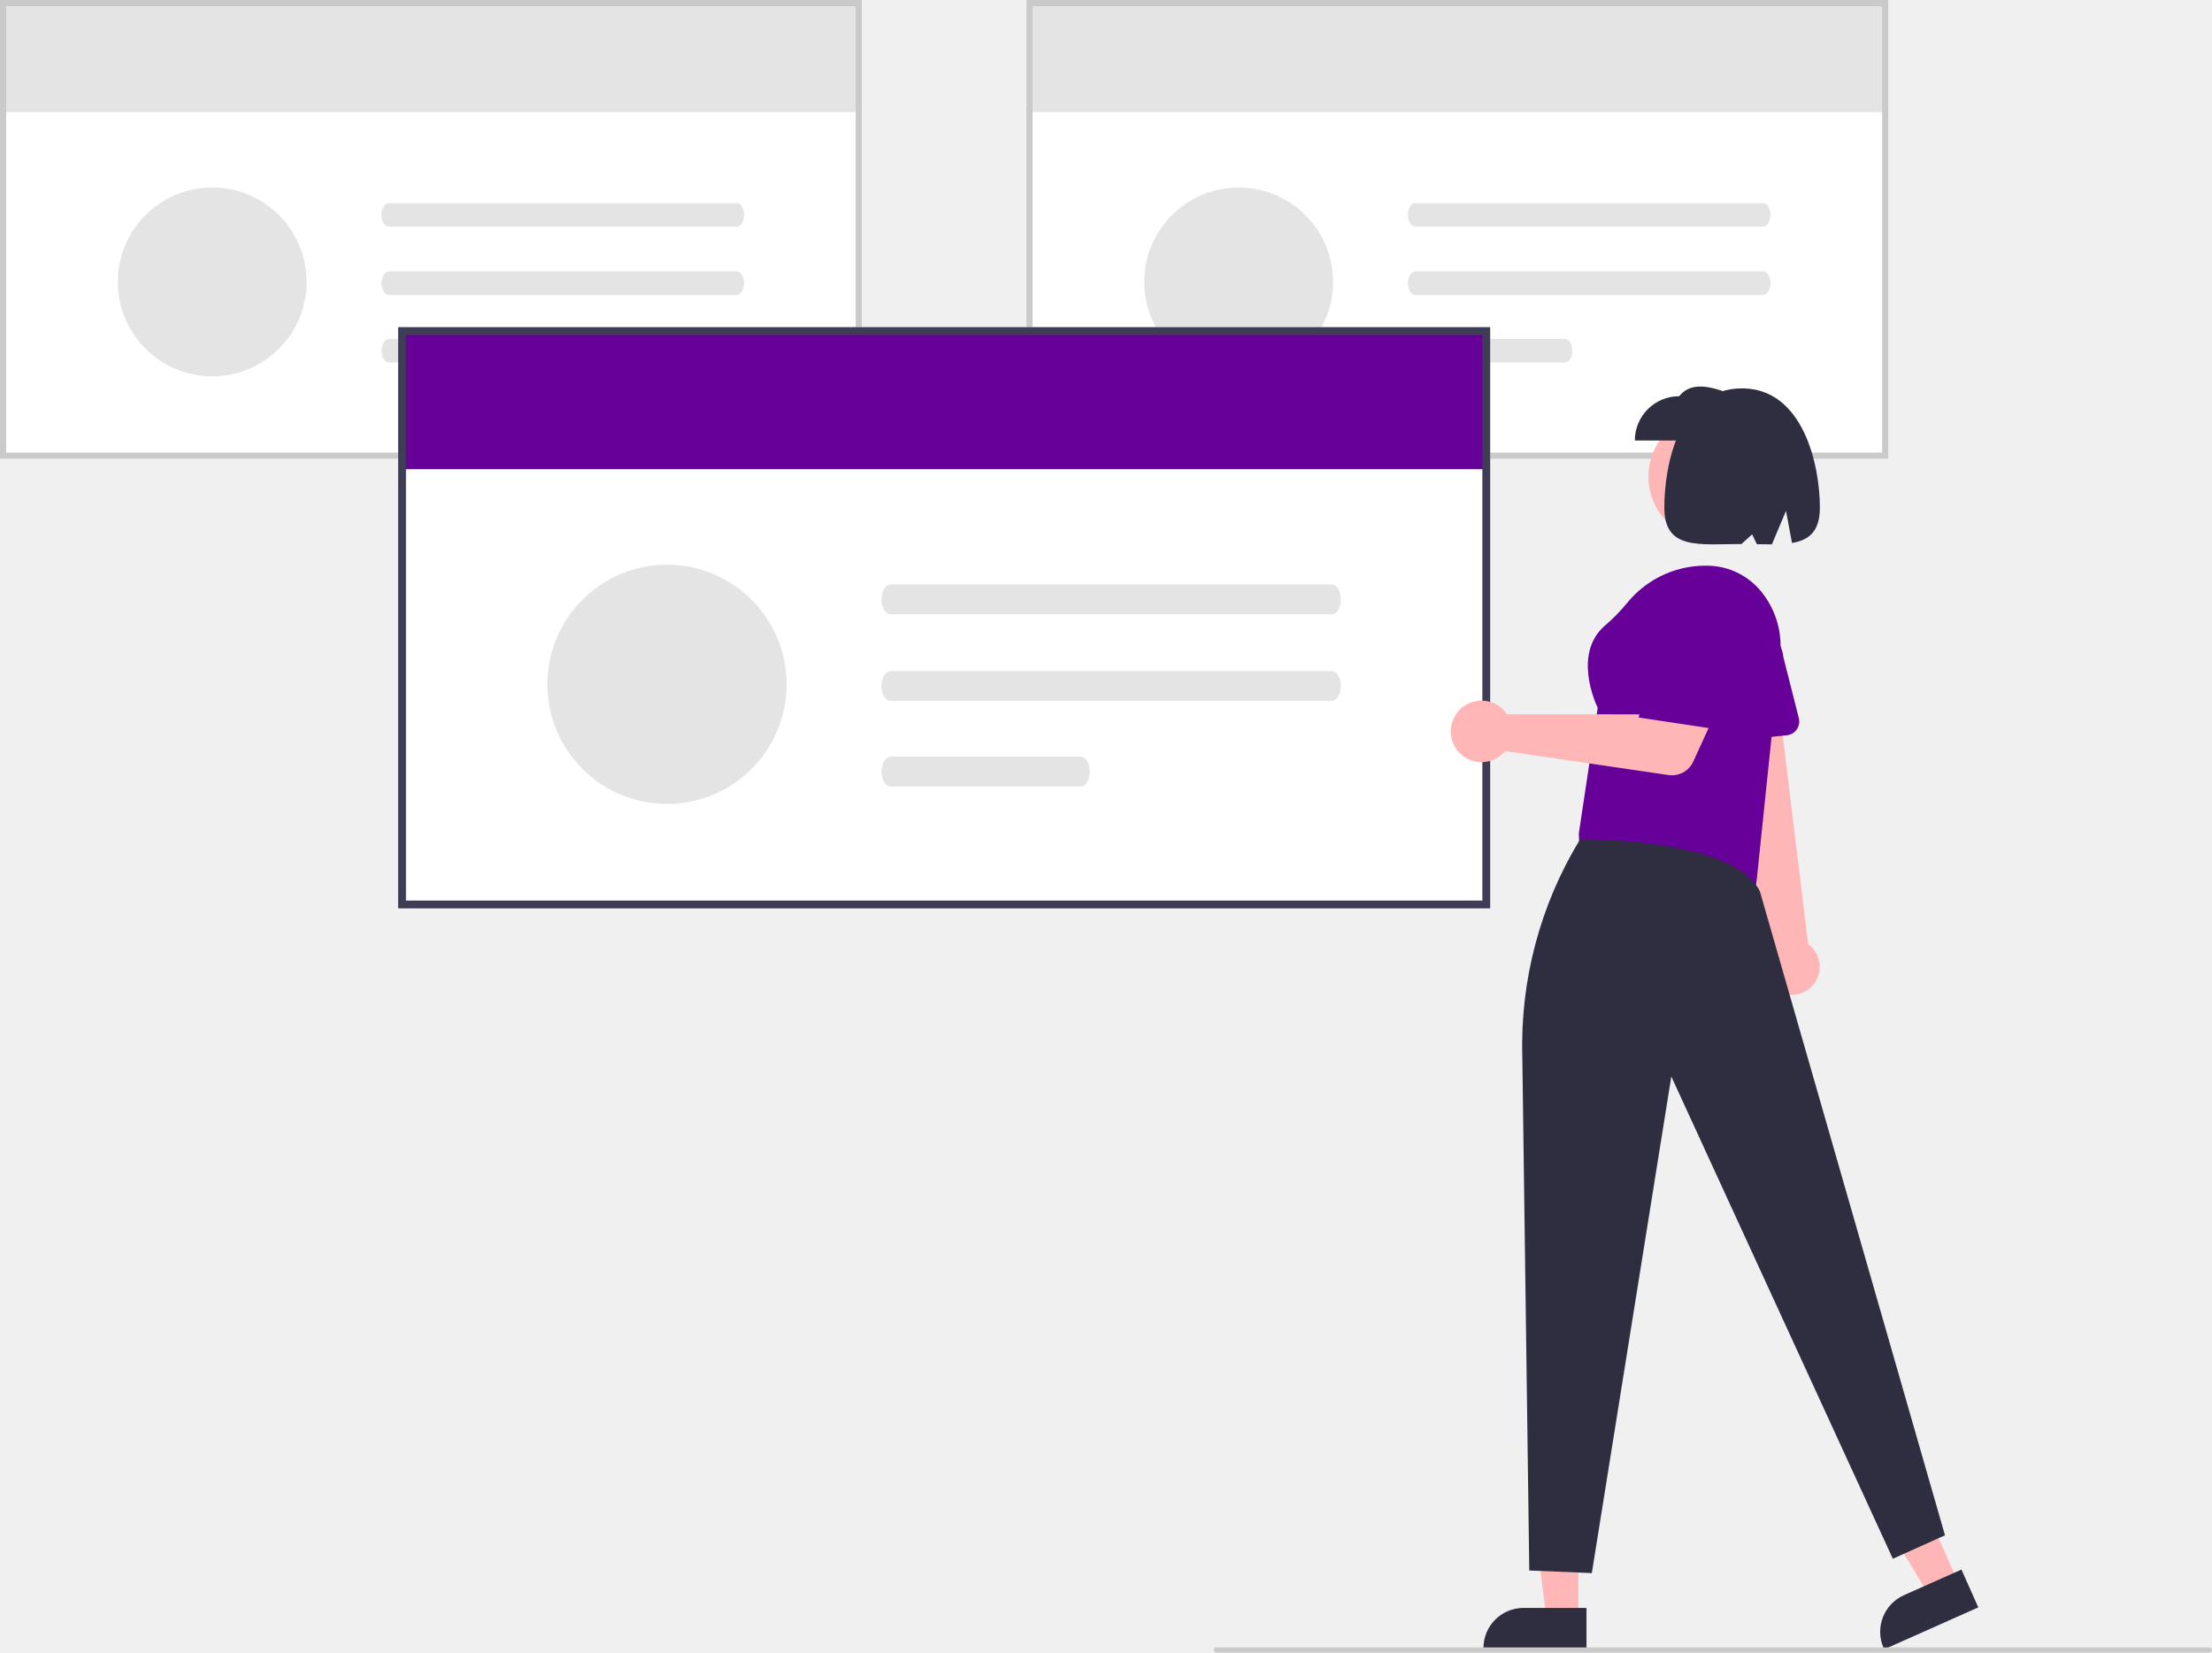
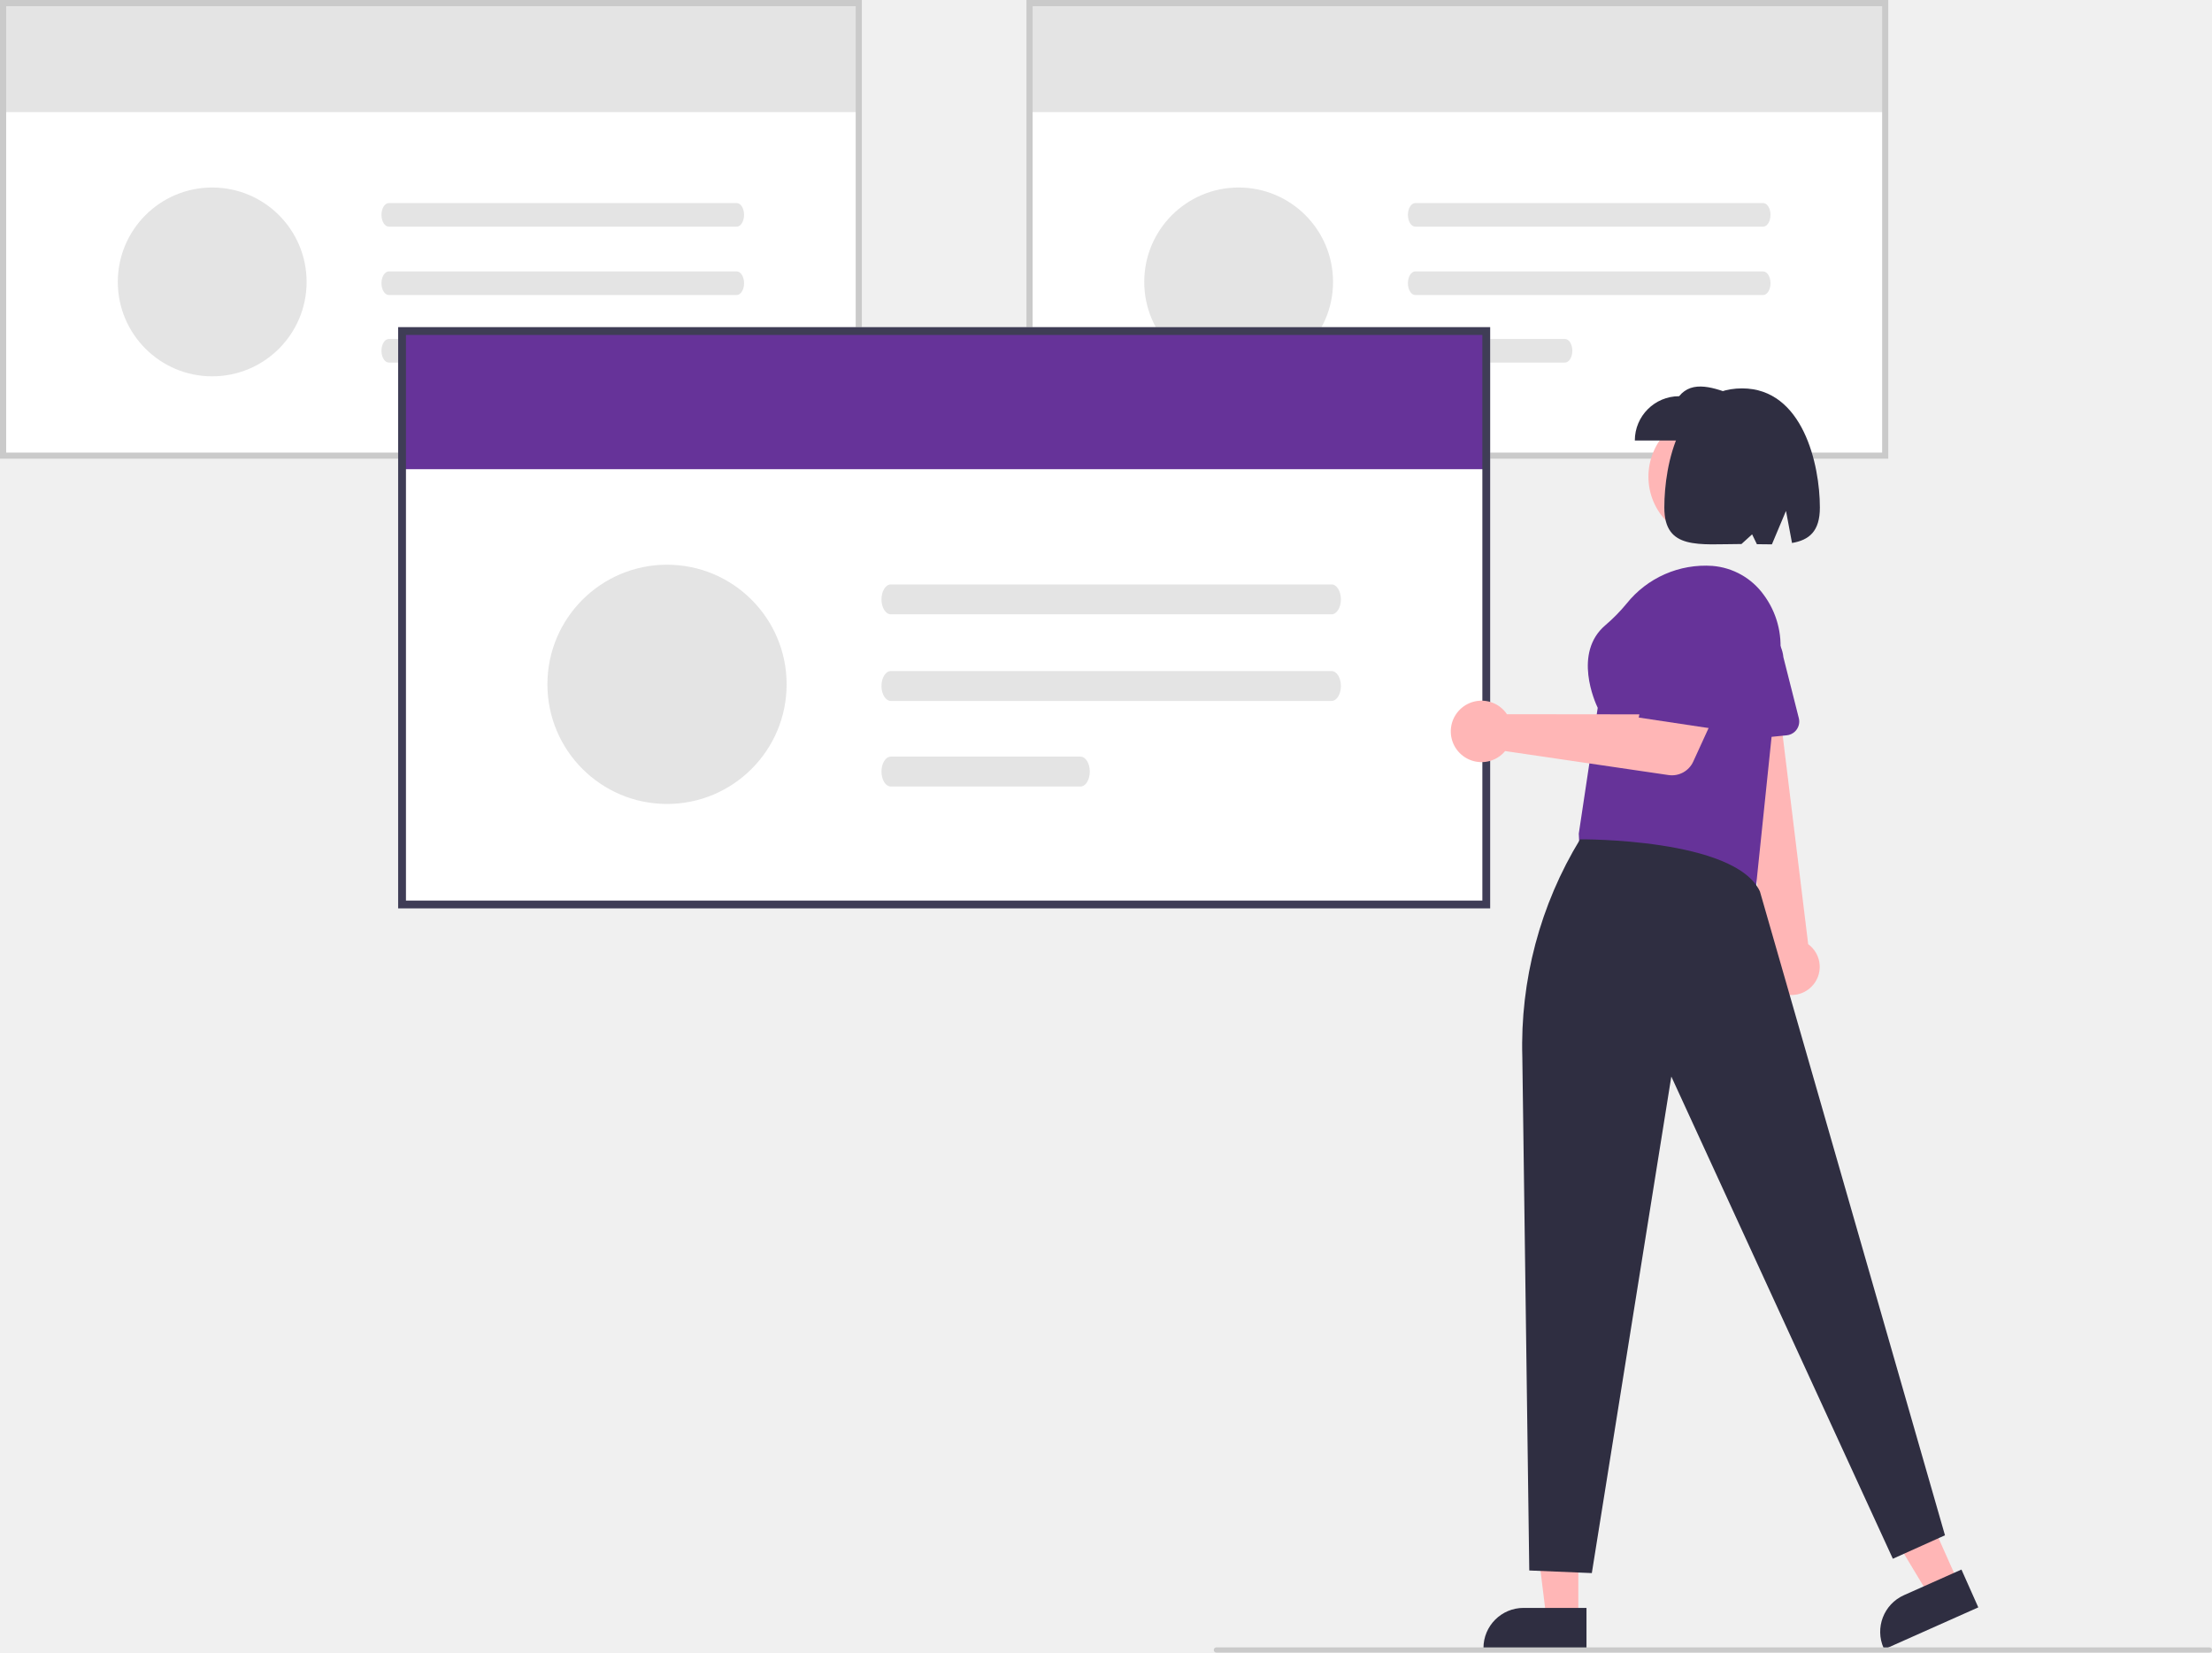
- <svg xmlns="http://www.w3.org/2000/svg" id="bcc028a4-1f8f-4f5b-9470-841b88f408a2" data-name="Layer 1" width="848.713" height="634" viewBox="0 0 848.713 634">
+ <svg xmlns="http://www.w3.org/2000/svg" data-name="Layer 1" width="848.713" height="634" viewBox="0 0 848.713 634">
  <path d="M506.334,309H175.644V133H506.334Z" transform="translate(-175.6436 -133)" fill="#fff" />
  <rect x="1.184" y="1.184" width="329.112" height="41.83" fill="#e4e4e4" />
  <path d="M506.334,309H175.644V133H506.334Zm-328.323-2.368H503.966V135.368H178.011Z" transform="translate(-175.6436 -133)" fill="#cacaca" />
-   <path id="be9f7c95-ebd4-44b9-9282-e3238283e763" data-name="Path 155" d="M324.834,210.905c-1.564.005-2.829,2.035-2.825,4.535.003,2.493,1.266,4.512,2.825,4.517H458.306c1.564-.005,2.829-2.035,2.825-4.535-.003-2.493-1.266-4.512-2.825-4.517Z" transform="translate(-175.6436 -133)" fill="#e4e4e4" />
-   <path id="b7ae55e2-855e-4db9-b102-9092ce531234" data-name="Path 156" d="M324.834,237.132c-1.564.005-2.829,2.035-2.825,4.535.003,2.493,1.266,4.512,2.825,4.517H458.306c1.564-.005,2.829-2.035,2.825-4.535-.003-2.493-1.266-4.512-2.825-4.517Z" transform="translate(-175.6436 -133)" fill="#e4e4e4" />
-   <path id="b4ff7f44-8d54-4cd8-922f-1a10c770d871" data-name="Path 157" d="M324.834,263.042c-1.564.005-2.829,2.035-2.825,4.535.003,2.493,1.266,4.512,2.825,4.517h57.433c1.564-.005,2.829-2.035,2.825-4.535-.003-2.493-1.266-4.512-2.825-4.517Z" transform="translate(-175.6436 -133)" fill="#e4e4e4" />
+   <path id="be9f7c95-ebd4-44b9-9282-e3238283e763-681" data-name="Path 155" d="M324.834,210.905c-1.564.005-2.829,2.035-2.825,4.535.003,2.493,1.266,4.512,2.825,4.517H458.306c1.564-.005,2.829-2.035,2.825-4.535-.003-2.493-1.266-4.512-2.825-4.517Z" transform="translate(-175.6436 -133)" fill="#e4e4e4" />
+   <path id="b7ae55e2-855e-4db9-b102-9092ce531234-682" data-name="Path 156" d="M324.834,237.132c-1.564.005-2.829,2.035-2.825,4.535.003,2.493,1.266,4.512,2.825,4.517H458.306c1.564-.005,2.829-2.035,2.825-4.535-.003-2.493-1.266-4.512-2.825-4.517Z" transform="translate(-175.6436 -133)" fill="#e4e4e4" />
+   <path id="b4ff7f44-8d54-4cd8-922f-1a10c770d871-683" data-name="Path 157" d="M324.834,263.042c-1.564.005-2.829,2.035-2.825,4.535.003,2.493,1.266,4.512,2.825,4.517h57.433c1.564-.005,2.829-2.035,2.825-4.535-.003-2.493-1.266-4.512-2.825-4.517Z" transform="translate(-175.6436 -133)" fill="#e4e4e4" />
  <circle cx="81.422" cy="108.156" r="36.219" fill="#e4e4e4" />
  <path d="M900.164,309H569.473V133H900.164Z" transform="translate(-175.6436 -133)" fill="#fff" />
  <rect x="395.013" y="1.184" width="329.112" height="41.83" fill="#e4e4e4" />
  <path d="M900.164,309H569.473V133H900.164Zm-328.323-2.368H897.796V135.368H571.841Z" transform="translate(-175.6436 -133)" fill="#cacaca" />
-   <path id="b31be23e-8cea-40b3-88e7-702b78781d59" data-name="Path 155" d="M718.664,210.905c-1.564.005-2.829,2.035-2.825,4.535.003,2.493,1.266,4.512,2.825,4.517H852.135c1.564-.005,2.829-2.035,2.825-4.535-.003-2.493-1.266-4.512-2.825-4.517Z" transform="translate(-175.6436 -133)" fill="#e4e4e4" />
-   <path id="aa955060-a795-42b6-a949-85ffda920310" data-name="Path 156" d="M718.664,237.132c-1.564.005-2.829,2.035-2.825,4.535.003,2.493,1.266,4.512,2.825,4.517H852.135c1.564-.005,2.829-2.035,2.825-4.535-.003-2.493-1.266-4.512-2.825-4.517Z" transform="translate(-175.6436 -133)" fill="#e4e4e4" />
-   <path id="fc73c397-cba7-486e-aa16-1153498538f8" data-name="Path 157" d="M718.664,263.042c-1.564.005-2.829,2.035-2.825,4.535.003,2.493,1.266,4.512,2.825,4.517h57.433c1.564-.005,2.829-2.035,2.825-4.535-.003-2.493-1.266-4.512-2.825-4.517Z" transform="translate(-175.6436 -133)" fill="#e4e4e4" />
+   <path id="b31be23e-8cea-40b3-88e7-702b78781d59-684" data-name="Path 155" d="M718.664,210.905c-1.564.005-2.829,2.035-2.825,4.535.003,2.493,1.266,4.512,2.825,4.517H852.135c1.564-.005,2.829-2.035,2.825-4.535-.003-2.493-1.266-4.512-2.825-4.517Z" transform="translate(-175.6436 -133)" fill="#e4e4e4" />
+   <path id="aa955060-a795-42b6-a949-85ffda920310-685" data-name="Path 156" d="M718.664,237.132c-1.564.005-2.829,2.035-2.825,4.535.003,2.493,1.266,4.512,2.825,4.517H852.135c1.564-.005,2.829-2.035,2.825-4.535-.003-2.493-1.266-4.512-2.825-4.517Z" transform="translate(-175.6436 -133)" fill="#e4e4e4" />
+   <path id="fc73c397-cba7-486e-aa16-1153498538f8-686" data-name="Path 157" d="M718.664,263.042c-1.564.005-2.829,2.035-2.825,4.535.003,2.493,1.266,4.512,2.825,4.517h57.433c1.564-.005,2.829-2.035,2.825-4.535-.003-2.493-1.266-4.512-2.825-4.517Z" transform="translate(-175.6436 -133)" fill="#e4e4e4" />
  <circle cx="475.251" cy="108.156" r="36.219" fill="#e4e4e4" />
  <path d="M747.404,481.5h-419v-223h419Z" transform="translate(-175.6436 -133)" fill="#fff" />
-   <rect x="154.26" y="127" width="417" height="53" fill="#660099" />
+   <rect x="154.26" y="127" width="417" height="53" fill="#663399" />
  <path d="M747.404,481.5h-419v-223h419Zm-416-3h413v-217h-413Z" transform="translate(-175.6436 -133)" fill="#3f3d56" />
-   <path id="ae5ce118-c16e-4762-944a-d3eac5dda4be" data-name="Path 155" d="M517.435,357.209c-1.981.006-3.584,2.579-3.58,5.746.004,3.158,1.604,5.717,3.58,5.723h169.114c1.981-.006,3.584-2.579,3.58-5.746-.004-3.158-1.604-5.717-3.58-5.723Z" transform="translate(-175.6436 -133)" fill="#e4e4e4" />
-   <path id="e85b2a84-e751-44d6-98f8-0a9fef92eb89" data-name="Path 156" d="M517.435,390.44c-1.981.006-3.584,2.579-3.58,5.746.004,3.158,1.604,5.717,3.58,5.723h169.114c1.981-.006,3.584-2.579,3.58-5.746-.004-3.158-1.604-5.717-3.58-5.723Z" transform="translate(-175.6436 -133)" fill="#e4e4e4" />
-   <path id="fdff5968-d41d-4113-bbcc-d74a10bcc1ca" data-name="Path 157" d="M517.435,423.269c-1.981.006-3.584,2.579-3.58,5.746.004,3.158,1.604,5.717,3.58,5.723h72.77c1.981-.006,3.584-2.579,3.58-5.746-.004-3.158-1.604-5.717-3.58-5.723Z" transform="translate(-175.6436 -133)" fill="#e4e4e4" />
+   <path id="ae5ce118-c16e-4762-944a-d3eac5dda4be-687" data-name="Path 155" d="M517.435,357.209c-1.981.006-3.584,2.579-3.58,5.746.004,3.158,1.604,5.717,3.58,5.723h169.114c1.981-.006,3.584-2.579,3.58-5.746-.004-3.158-1.604-5.717-3.58-5.723Z" transform="translate(-175.6436 -133)" fill="#e4e4e4" />
+   <path id="e85b2a84-e751-44d6-98f8-0a9fef92eb89-688" data-name="Path 156" d="M517.435,390.44c-1.981.006-3.584,2.579-3.58,5.746.004,3.158,1.604,5.717,3.58,5.723h169.114c1.981-.006,3.584-2.579,3.58-5.746-.004-3.158-1.604-5.717-3.58-5.723Z" transform="translate(-175.6436 -133)" fill="#e4e4e4" />
+   <path id="fdff5968-d41d-4113-bbcc-d74a10bcc1ca-689" data-name="Path 157" d="M517.435,423.269c-1.981.006-3.584,2.579-3.58,5.746.004,3.158,1.604,5.717,3.58,5.723h72.77c1.981-.006,3.584-2.579,3.58-5.746-.004-3.158-1.604-5.717-3.58-5.723Z" transform="translate(-175.6436 -133)" fill="#e4e4e4" />
  <circle cx="255.925" cy="262.539" r="45.891" fill="#e4e4e4" />
  <polygon points="751.352 607.074 740.153 612.063 715.58 571.242 732.109 563.879 751.352 607.074" fill="#ffb6b6" />
  <path d="M934.688,749.657l-36.109,16.087-.203-.457a15.387,15.387,0,0,1,7.793-20.316l.001-0,22.054-9.825Z" transform="translate(-175.6436 -133)" fill="#2f2e41" />
  <path d="M870.558,511.662a10.743,10.743,0,0,0-1.141-16.433l-11.864-97.123-18.501,4.556,14.823,95.516a10.801,10.801,0,0,0,16.683,13.484Z" transform="translate(-175.6436 -133)" fill="#ffb6b6" />
-   <path d="M864.228,413.752a5.313,5.313,0,0,1-3.025,1.339l-24.205,2.44a5.316,5.316,0,0,1-5.844-5.537l1.13-24.228a13.584,13.584,0,0,1,3.069-10.028,13.88,13.88,0,0,1,24.555,7.396l5.916,23.365a5.32,5.32,0,0,1-1.596,5.254Z" transform="translate(-175.6436 -133)" fill="#660099" />
-   <path d="M849.151,475.586l-67.301-13.379-.448-9.397.009-.059,7.255-48.198c-.975-2.032-9.605-21.04,2.933-31.696a65.998,65.998,0,0,0,8.153-8.296,38.729,38.729,0,0,1,32.939-14.459,26.926,26.926,0,0,1,19.621,11.035,32.853,32.853,0,0,1,6.306,23.304Z" transform="translate(-175.6436 -133)" fill="#660099" />
+   <path d="M864.228,413.752a5.313,5.313,0,0,1-3.025,1.339l-24.205,2.44a5.316,5.316,0,0,1-5.844-5.537l1.13-24.228a13.584,13.584,0,0,1,3.069-10.028,13.88,13.88,0,0,1,24.555,7.396l5.916,23.365a5.32,5.32,0,0,1-1.596,5.254Z" transform="translate(-175.6436 -133)" fill="#663399" />
+   <path d="M849.151,475.586l-67.301-13.379-.448-9.397.009-.059,7.255-48.198c-.975-2.032-9.605-21.04,2.933-31.696a65.998,65.998,0,0,0,8.153-8.296,38.729,38.729,0,0,1,32.939-14.459,26.926,26.926,0,0,1,19.621,11.035,32.853,32.853,0,0,1,6.306,23.304Z" transform="translate(-175.6436 -133)" fill="#663399" />
  <polygon points="605.587 620.86 593.328 620.859 587.495 573.571 605.59 573.572 605.587 620.86" fill="#ffb6b6" />
  <path d="M784.358,765.744l-39.531-.001v-.5A15.387,15.387,0,0,1,760.213,749.856h.001l24.144.001Z" transform="translate(-175.6436 -133)" fill="#2f2e41" />
  <path d="M762.404,735.5l-2.664-196.914A151.803,151.803,0,0,1,781.904,455l0,0s59.5-.5,69,20l71,247-20,9-85-185-30.5,190.5Z" transform="translate(-175.6436 -133)" fill="#2f2e41" />
  <path d="M752.683,405.537A11.822,11.822,0,0,1,753.835,407l55.698.061,6.797-11.7,18.998,7.95-10.02,21.882a8.985,8.985,0,0,1-9.474,5.149l-62.695-9.205a11.789,11.789,0,1,1-.456-15.6Z" transform="translate(-175.6436 -133)" fill="#ffb6b6" />
-   <path d="M804.404,408.28l8.114-41.654A17.888,17.888,0,0,1,831.683,352.23h0a17.888,17.888,0,0,1,15.311,23.626L834.313,412.78Z" transform="translate(-175.6436 -133)" fill="#660099" />
+   <path d="M804.404,408.28l8.114-41.654A17.888,17.888,0,0,1,831.683,352.23h0a17.888,17.888,0,0,1,15.311,23.626L834.313,412.78Z" transform="translate(-175.6436 -133)" fill="#663399" />
  <circle cx="657.04" cy="182.874" r="24.561" fill="#ffb6b6" />
  <path d="M802.904,302h39V285c-8.56-3.401-16.937-6.293-22,0a17,17,0,0,0-17,17Z" transform="translate(-175.6436 -133)" fill="#2f2e41" />
  <path d="M844.063,282c23.315,0,29.841,29.224,29.841,45.711,0,9.195-4.158,12.483-10.692,13.596L860.904,329l-5.405,12.837c-1.835.009-3.764-.026-5.763-.063L847.904,338l-4.086,3.706c-16.367.024-29.595,2.41-29.595-13.994C814.223,311.224,819.946,282,844.063,282Z" transform="translate(-175.6436 -133)" fill="#2f2e41" />
  <path d="M1023.356,767h-381a1,1,0,0,1,0-2h381a1,1,0,1,1,0,2Z" transform="translate(-175.6436 -133)" fill="#cacaca" />
</svg>
